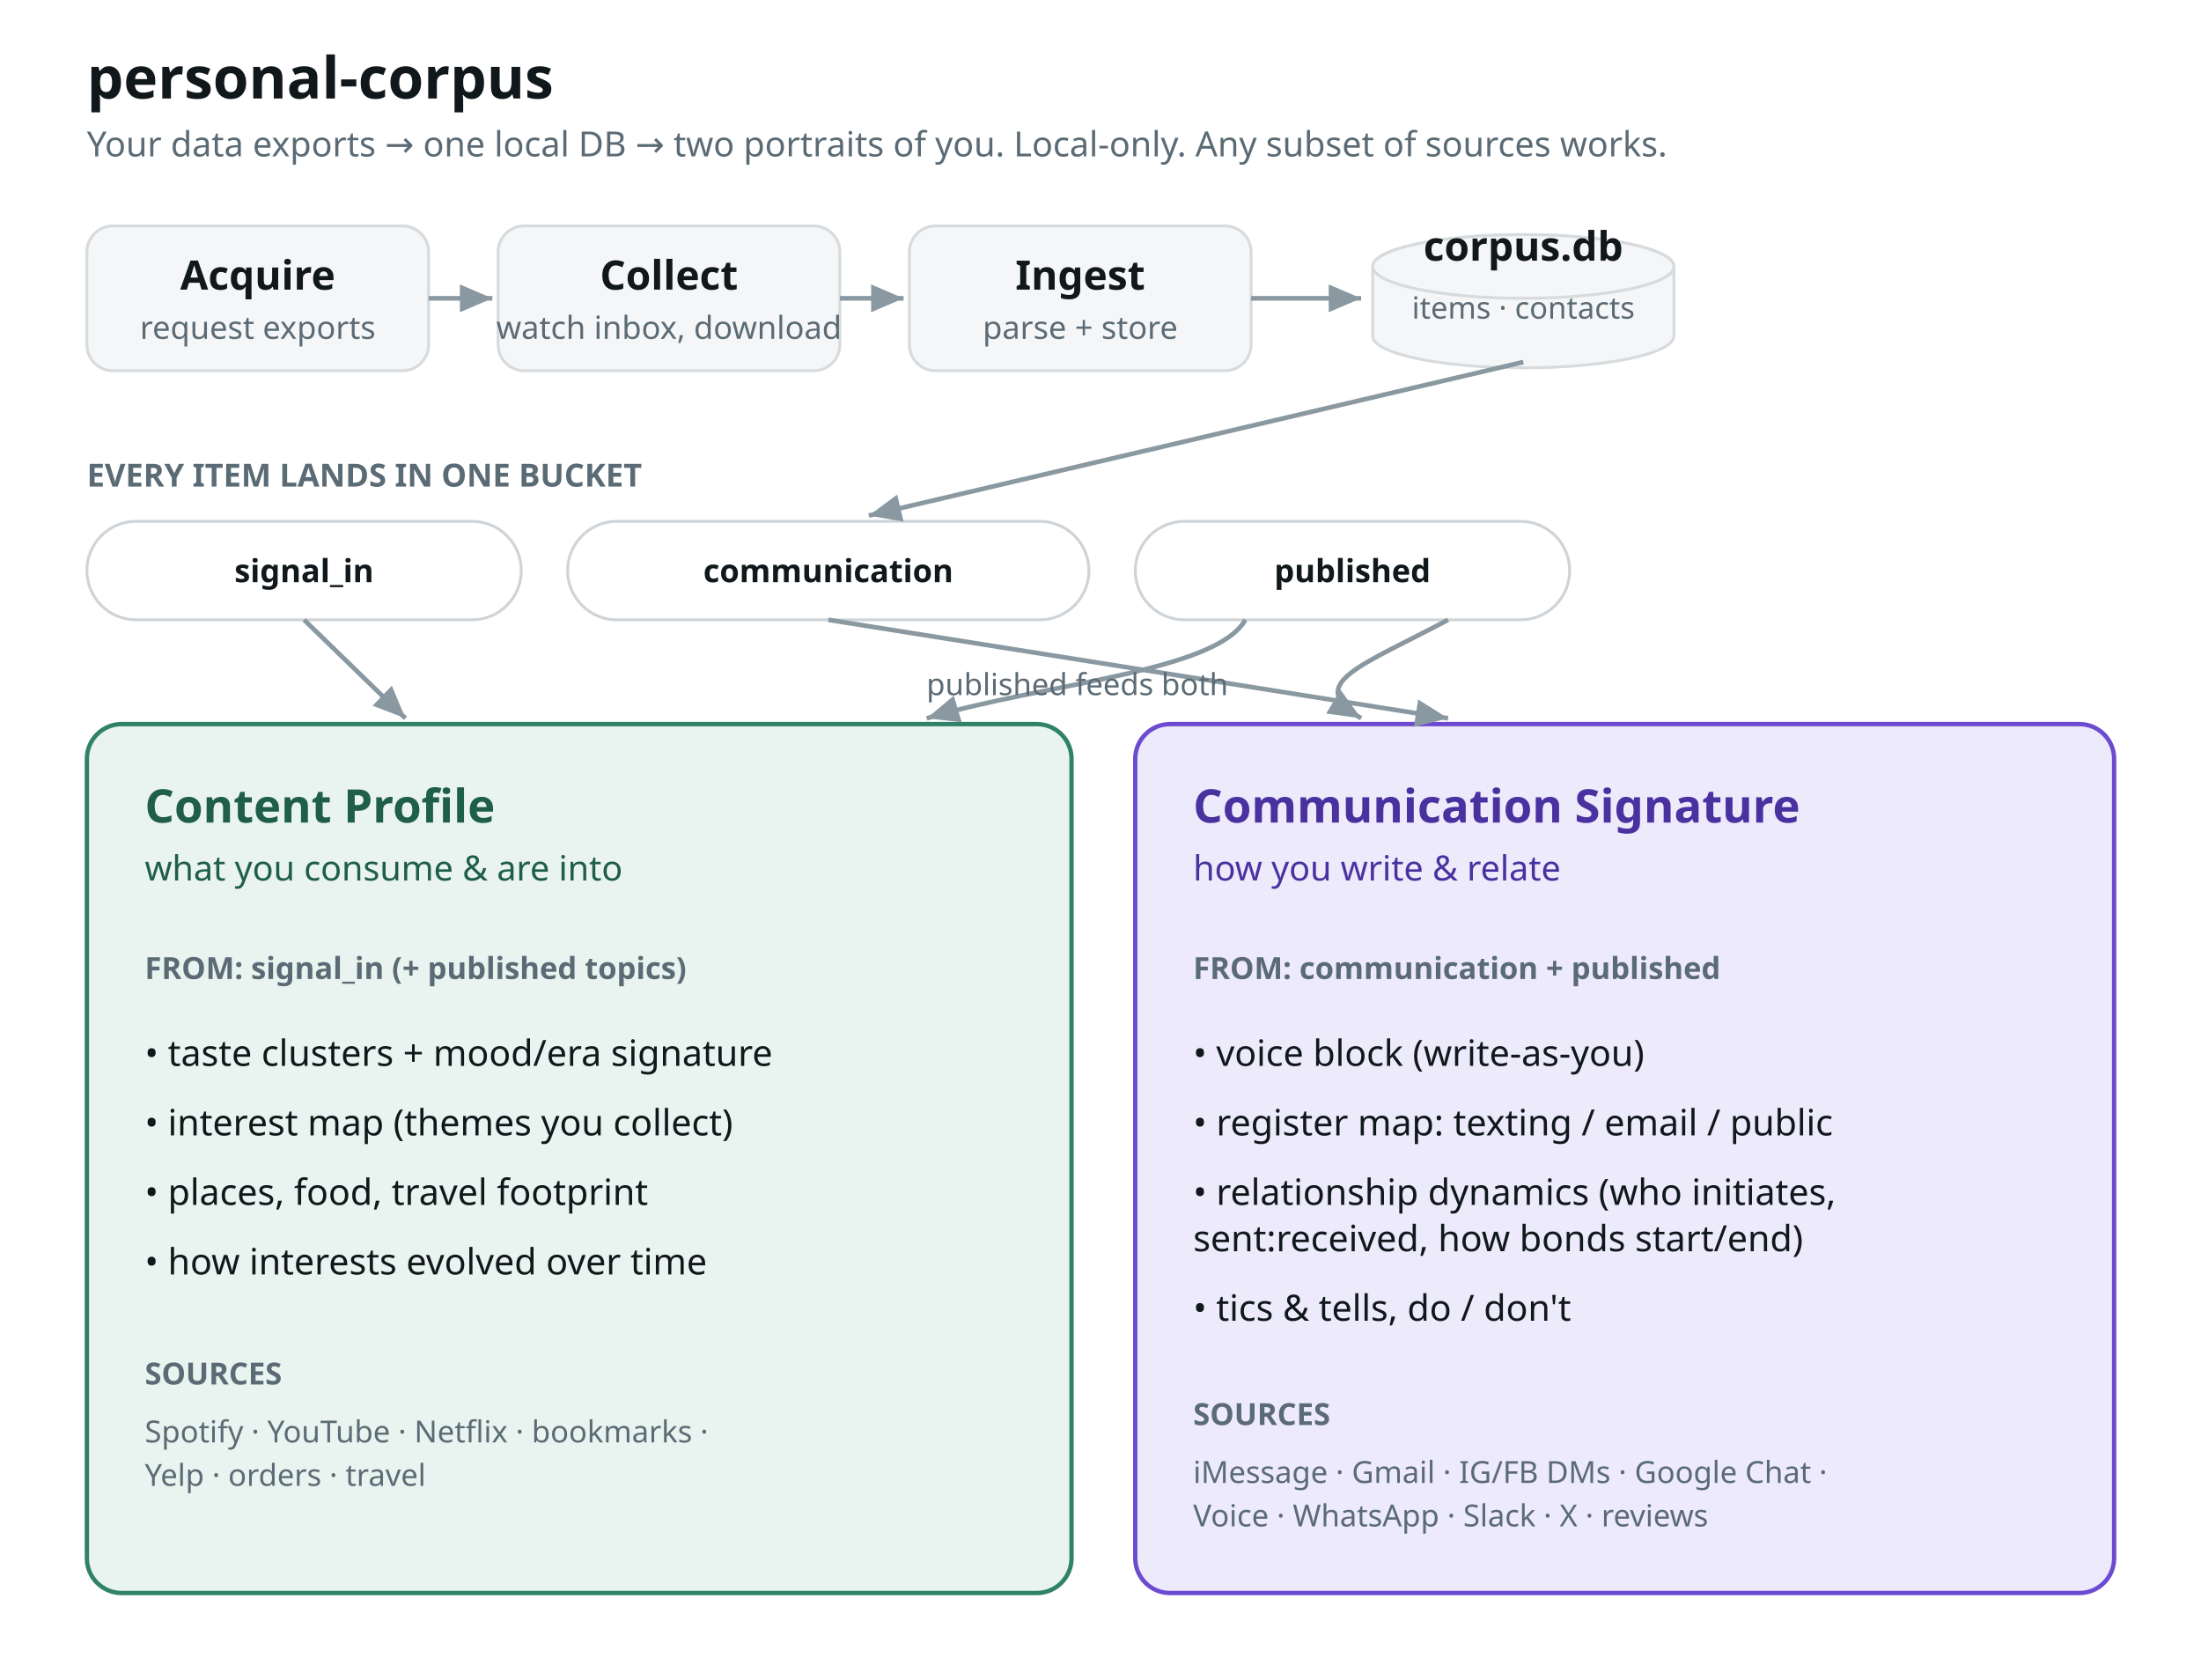
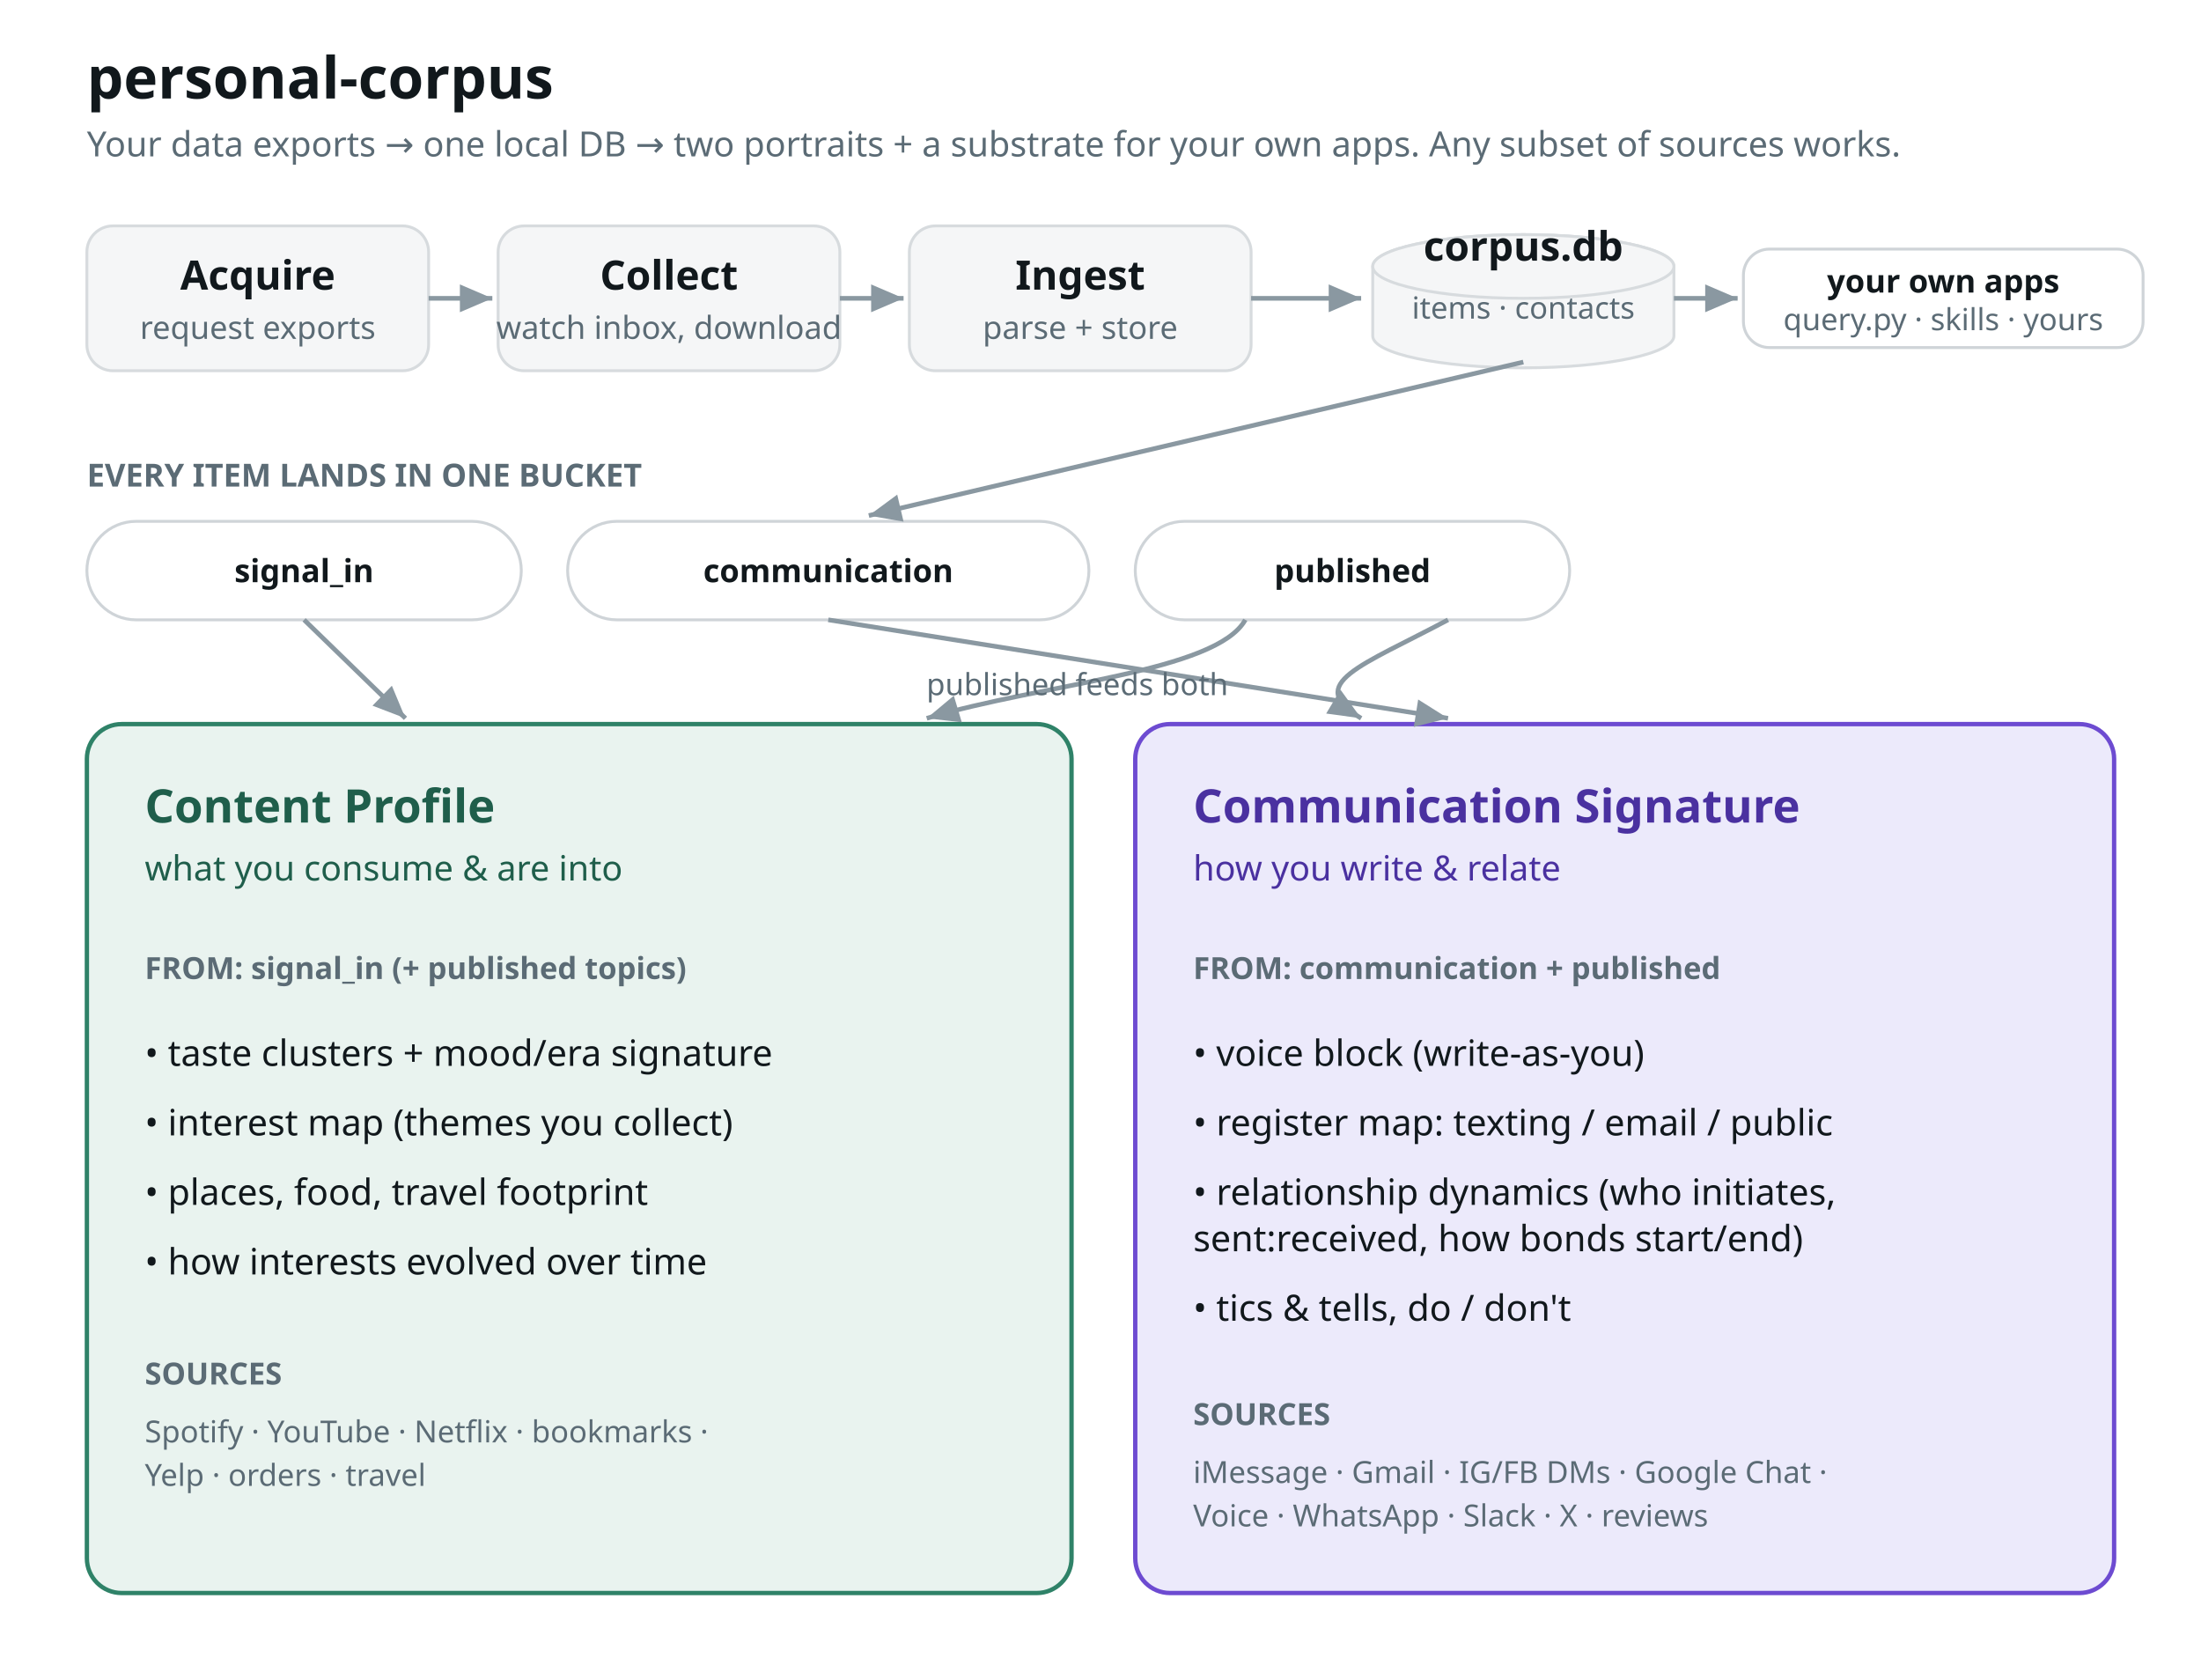
<svg xmlns="http://www.w3.org/2000/svg" viewBox="0 0 760 580" role="img" font-family="ui-sans-serif,system-ui,sans-serif">
  <style>
    .t{fill:var(--text-100,#11181c)} .m{fill:var(--text-300,#5b6b75)}
    .box{fill:var(--bg-200,#f5f6f7);stroke:var(--border-200,#d7dbde)}
    .lbl{font-size:14px;font-weight:600} .sub{font-size:11px} .tiny{font-size:10.5px}
    .arr{stroke:var(--text-300,#8a98a1);stroke-width:1.6;fill:none;marker-end:url(#a)}
    .cA{fill:#e9f3ef;stroke:#2f8268} .cAt{fill:#1f5e4b}
    .cB{fill:#eceafb;stroke:#6d4bd1} .cBt{fill:#4a31a0}
    .chip{fill:var(--bg-100,#fff);stroke:var(--border-200,#cfd4d8)}
  </style>
  <defs>
    <marker id="a" markerWidth="9" markerHeight="9" refX="7" refY="3" orient="auto">
      <path d="M0,0 L7,3 L0,6 Z" fill="#8a98a1" />
    </marker>
  </defs>
  <text x="30" y="34" class="t" font-size="20" font-weight="700">personal-corpus</text>
-   <text x="30" y="54" class="m" font-size="12">Your data exports → one local DB → two portraits of you. Local-only. Any subset of sources works.</text>
+   <text x="30" y="54" class="m" font-size="12">Your data exports → one local DB → two portraits + a substrate for your own apps. Any subset of sources works.</text>
  <g>
    <rect class="box" x="30" y="78" width="118" height="50" rx="9" />
    <text x="89" y="100" text-anchor="middle" class="t lbl">Acquire</text>
    <text x="89" y="117" text-anchor="middle" class="m sub">request exports</text>
    <rect class="box" x="172" y="78" width="118" height="50" rx="9" />
    <text x="231" y="100" text-anchor="middle" class="t lbl">Collect</text>
    <text x="231" y="117" text-anchor="middle" class="m sub">watch inbox, download</text>
    <rect class="box" x="314" y="78" width="118" height="50" rx="9" />
    <text x="373" y="100" text-anchor="middle" class="t lbl">Ingest</text>
    <text x="373" y="117" text-anchor="middle" class="m sub">parse + store</text>
    <line class="arr" x1="148" y1="103" x2="170" y2="103" />
    <line class="arr" x1="290" y1="103" x2="312" y2="103" />
    <line class="arr" x1="432" y1="103" x2="470" y2="103" />
    <g>
      <path d="M474,92 a52,11 0 0,1 104,0 v24 a52,11 0 0,1 -104,0 Z" class="box" />
      <ellipse cx="526" cy="92" rx="52" ry="11" class="box" />
      <text x="526" y="90" text-anchor="middle" class="t lbl">corpus.db</text>
      <text x="526" y="110" text-anchor="middle" class="m tiny">items · contacts</text>
    </g>
+     <line class="arr" x1="578" y1="103" x2="600" y2="103" />
+     <rect class="chip" x="602" y="86" width="138" height="34" rx="9" />
+     <text x="671" y="101" text-anchor="middle" class="t sub" font-weight="600">your own apps</text>
+     <text x="671" y="114" text-anchor="middle" class="m tiny">query.py · skills · yours</text>
  </g>
  <text x="30" y="168" class="m" font-size="11" font-weight="600">EVERY ITEM LANDS IN ONE BUCKET</text>
  <rect class="chip" x="30" y="180" width="150" height="34" rx="17" />
  <text x="105" y="201" text-anchor="middle" class="t sub" font-weight="600">signal_in</text>
  <rect class="chip" x="196" y="180" width="180" height="34" rx="17" />
  <text x="286" y="201" text-anchor="middle" class="t sub" font-weight="600">communication</text>
  <rect class="chip" x="392" y="180" width="150" height="34" rx="17" />
  <text x="467" y="201" text-anchor="middle" class="t sub" font-weight="600">published</text>
  <line class="arr" x1="526" y1="125" x2="300" y2="178" />
  <rect class="cA" x="30" y="250" width="340" height="300" rx="12" stroke-width="1.5" />
  <text x="50" y="284" class="cAt" font-size="16" font-weight="700">Content Profile</text>
  <text x="50" y="304" class="cAt" font-size="12">what you consume &amp; are into</text>
  <text x="50" y="338" class="m tiny" font-weight="600">FROM: signal_in (+ published topics)</text>
  <g class="t" font-size="12.5">
    <text x="50" y="368">• taste clusters + mood/era signature</text>
    <text x="50" y="392">• interest map (themes you collect)</text>
    <text x="50" y="416">• places, food, travel footprint</text>
    <text x="50" y="440">• how interests evolved over time</text>
  </g>
  <text x="50" y="478" class="m tiny" font-weight="600">SOURCES</text>
  <text x="50" y="498" class="m tiny">Spotify · YouTube · Netflix · bookmarks ·</text>
  <text x="50" y="513" class="m tiny">Yelp · orders · travel</text>
  <rect class="cB" x="392" y="250" width="338" height="300" rx="12" stroke-width="1.5" />
  <text x="412" y="284" class="cBt" font-size="16" font-weight="700">Communication Signature</text>
  <text x="412" y="304" class="cBt" font-size="12">how you write &amp; relate</text>
  <text x="412" y="338" class="m tiny" font-weight="600">FROM: communication + published</text>
  <g class="t" font-size="12.5">
    <text x="412" y="368">• voice block (write-as-you)</text>
    <text x="412" y="392">• register map: texting / email / public</text>
    <text x="412" y="416">• relationship dynamics (who initiates,</text>
    <text x="412" y="432" font-size="12.5">   sent:received, how bonds start/end)</text>
    <text x="412" y="456">• tics &amp; tells, do / don't</text>
  </g>
  <text x="412" y="492" class="m tiny" font-weight="600">SOURCES</text>
  <text x="412" y="512" class="m tiny">iMessage · Gmail · IG/FB DMs · Google Chat ·</text>
  <text x="412" y="527" class="m tiny">Voice · WhatsApp · Slack · X · reviews</text>
  <line class="arr" x1="105" y1="214" x2="140" y2="248" />
  <line class="arr" x1="286" y1="214" x2="500" y2="248" />
  <path class="arr" d="M430,214 C420,232 360,236 320,248" />
  <path class="arr" d="M500,214 C470,230 450,236 470,248" />
  <text x="372" y="240" text-anchor="middle" class="m tiny">published feeds both</text>
</svg>
